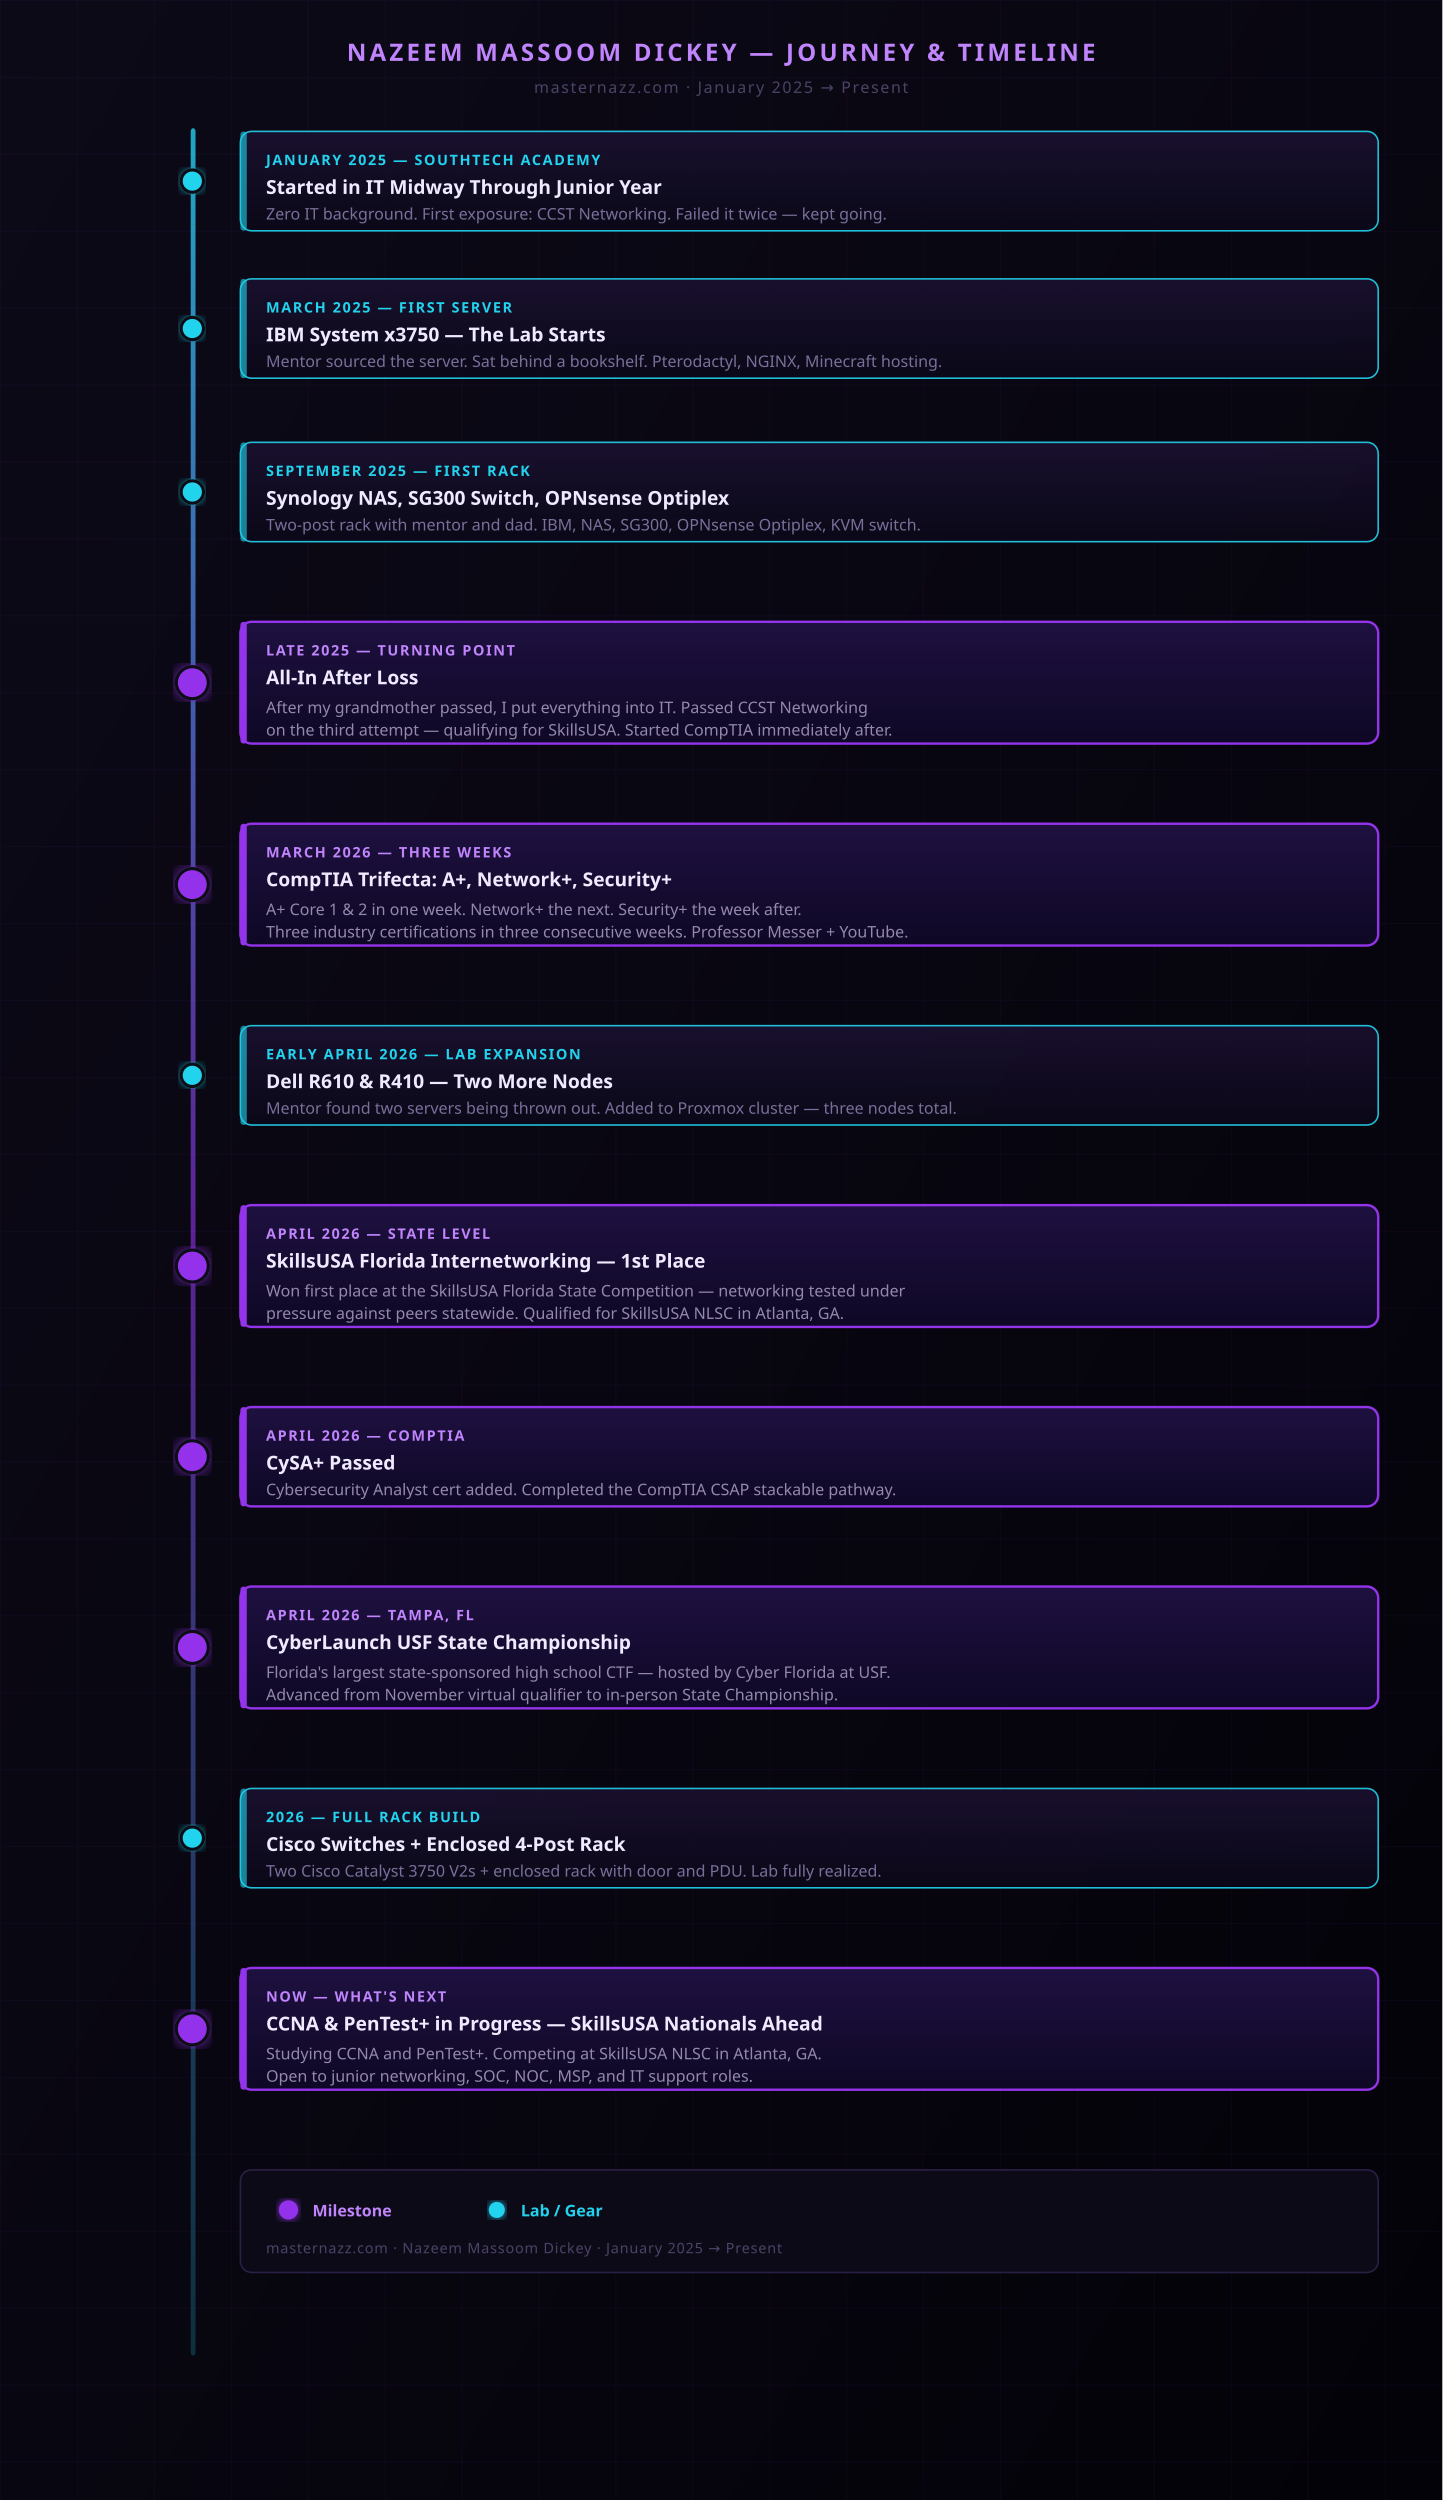
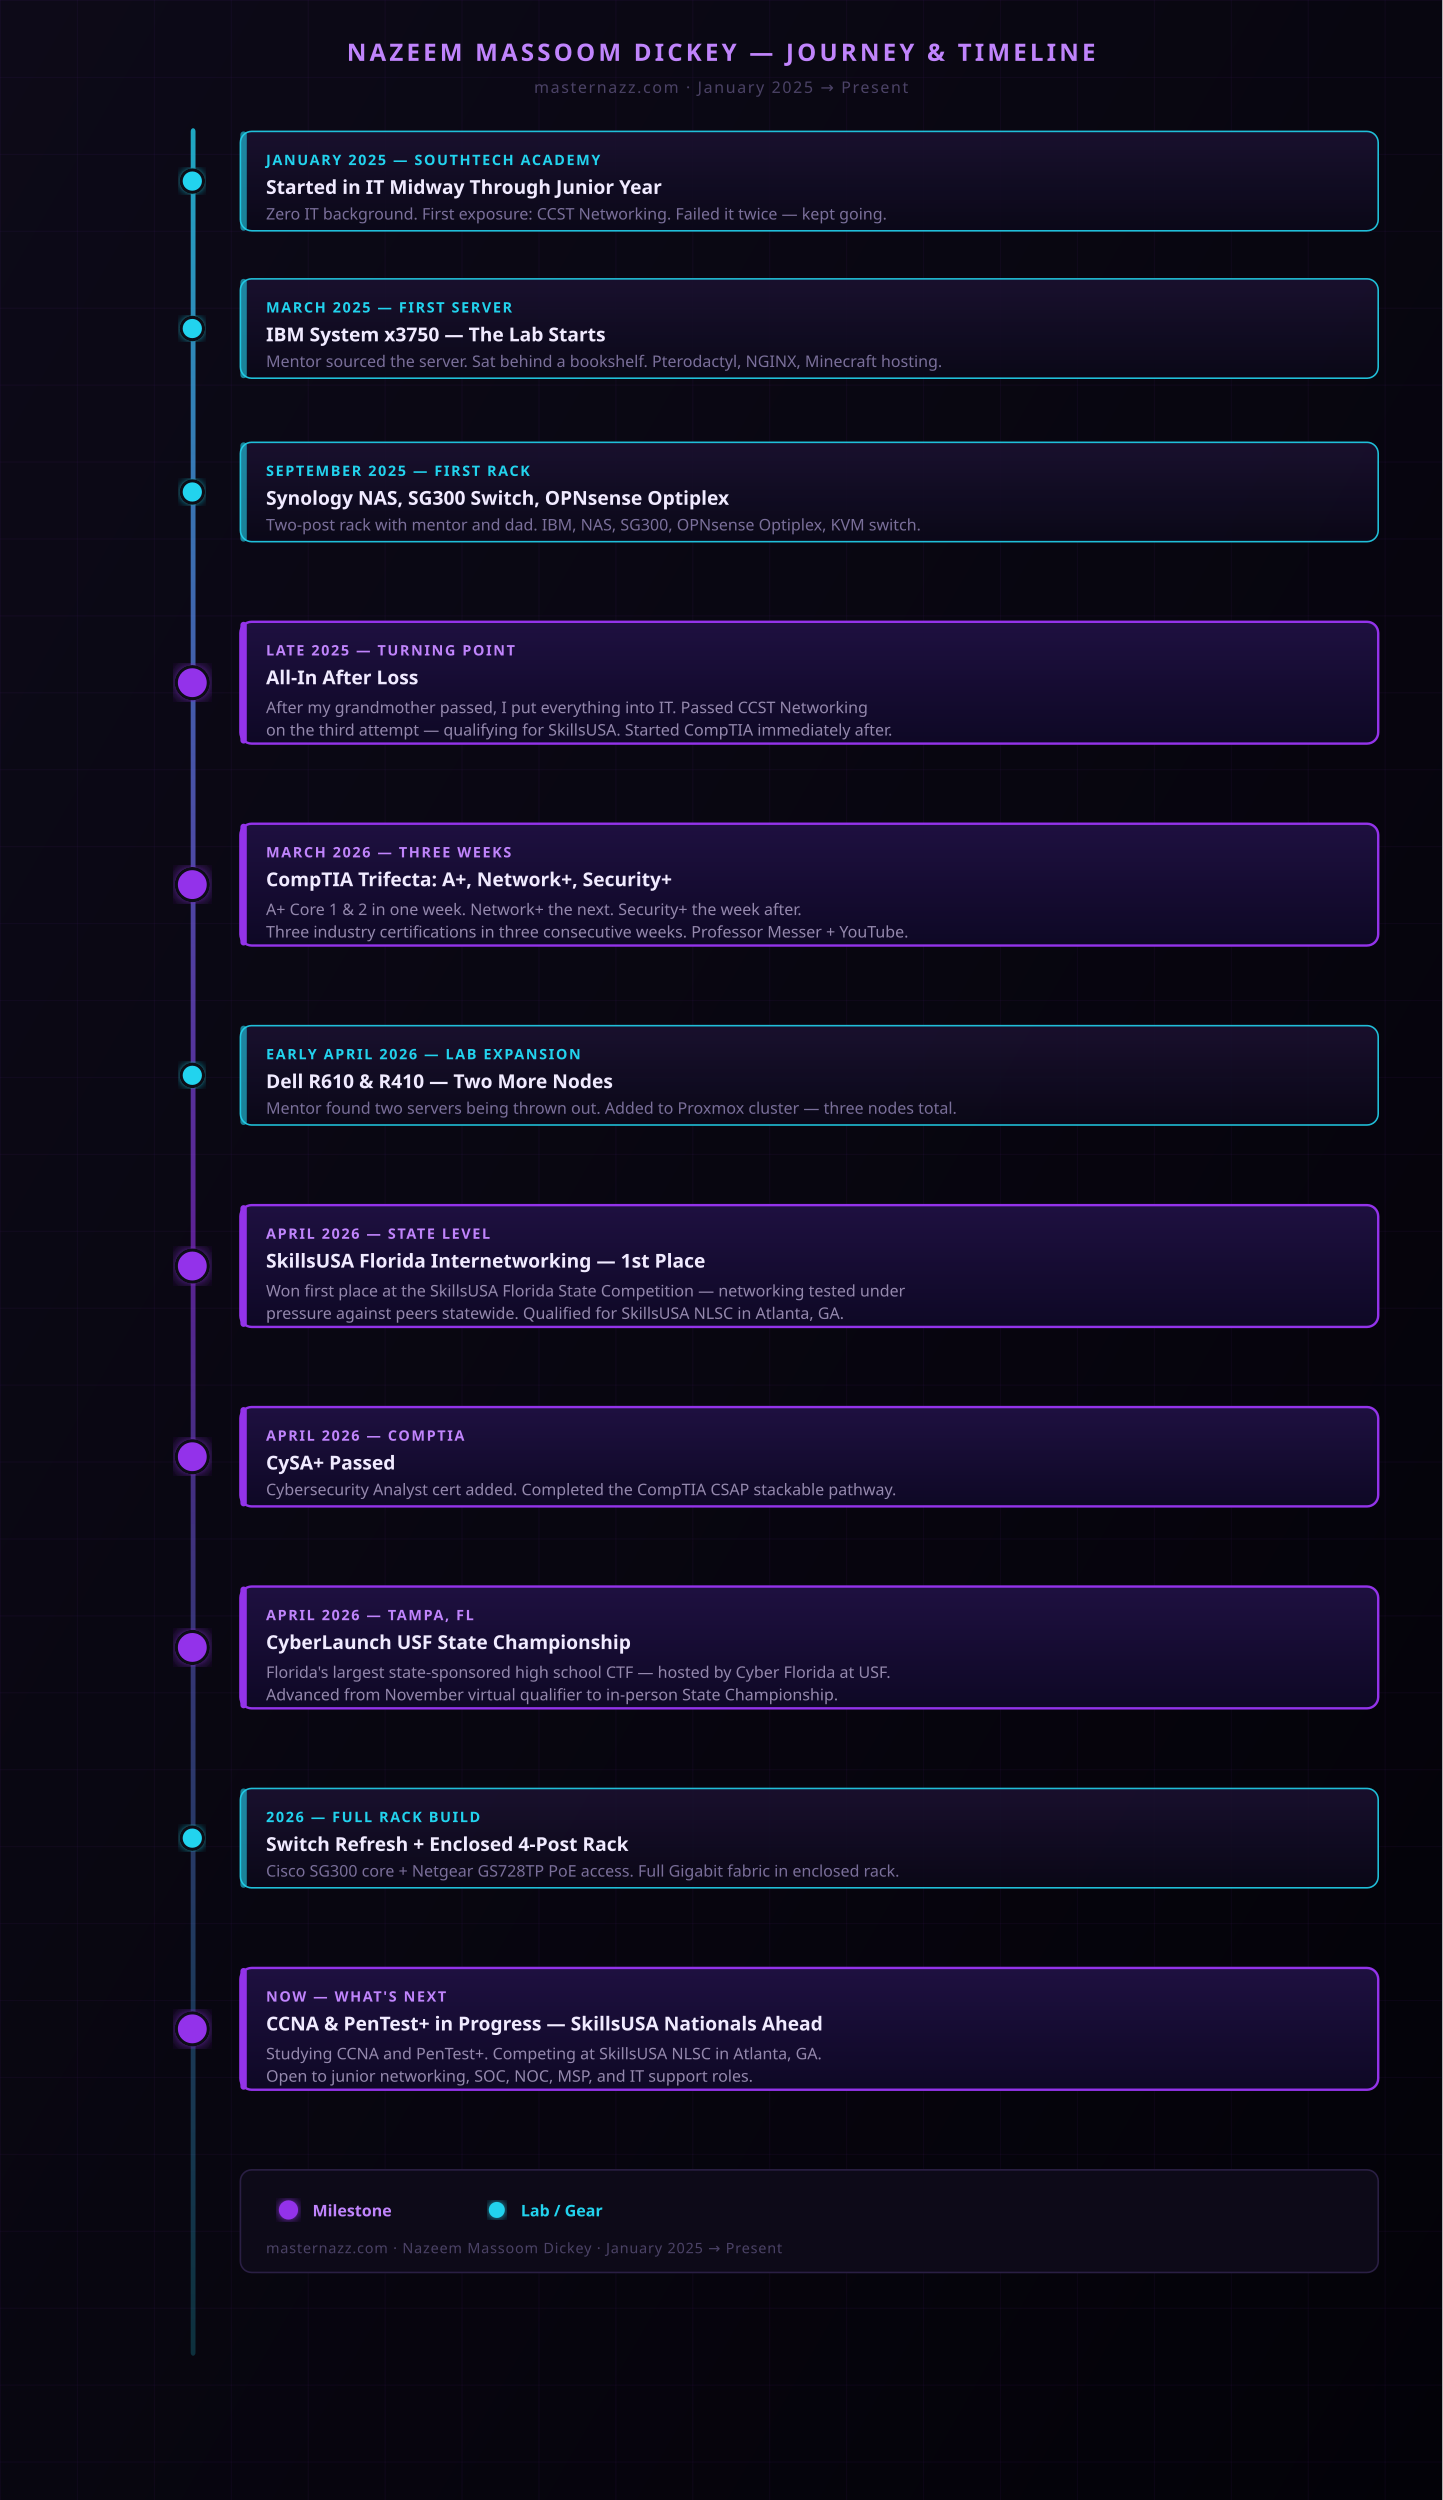
<svg xmlns="http://www.w3.org/2000/svg" width="900" height="1560" viewBox="0 0 900 1560" font-family="'Segoe UI', system-ui, sans-serif">
  <defs>
    <linearGradient id="bg" x1="0" y1="0" x2="1" y2="1" gradientUnits="objectBoundingBox">
      <stop offset="0%" stop-color="#0d0a18" />
      <stop offset="100%" stop-color="#030208" />
    </linearGradient>
    <linearGradient id="card" x1="0" y1="0" x2="0" y2="1" gradientUnits="objectBoundingBox">
      <stop offset="0%" stop-color="#1a1030" />
      <stop offset="100%" stop-color="#0a0818" />
    </linearGradient>
    <linearGradient id="milestoneCard" x1="0" y1="0" x2="0" y2="1" gradientUnits="objectBoundingBox">
      <stop offset="0%" stop-color="#1e1040" />
      <stop offset="100%" stop-color="#0e0825" />
    </linearGradient>
    <linearGradient id="spine" x1="0" y1="0" x2="0" y2="1" gradientUnits="objectBoundingBox">
      <stop offset="0%" stop-color="#22d3ee" stop-opacity="0.8" />
      <stop offset="50%" stop-color="#9333ea" stop-opacity="0.6" />
      <stop offset="100%" stop-color="#22d3ee" stop-opacity="0.2" />
    </linearGradient>
    <pattern id="grid" width="48" height="48" patternUnits="userSpaceOnUse">
      <path d="M 48 0 L 0 0 0 48" fill="none" stroke="#9333ea" stroke-width="0.2" opacity="0.3" />
    </pattern>
    <filter id="glow">
      <feGaussianBlur in="SourceGraphic" stdDeviation="3" result="b" />
      <feMerge>
        <feMergeNode in="b" />
        <feMergeNode in="SourceGraphic" />
      </feMerge>
    </filter>
    <filter id="glowStrong">
      <feGaussianBlur in="SourceGraphic" stdDeviation="5" result="b" />
      <feMerge>
        <feMergeNode in="b" />
        <feMergeNode in="SourceGraphic" />
      </feMerge>
    </filter>
  </defs>
  <rect width="900" height="1560" fill="url(#bg)" />
  <rect width="900" height="1560" fill="url(#grid)" />
  <text x="450" y="38" text-anchor="middle" fill="#c084fc" font-size="15" font-weight="700" letter-spacing="2">NAZEEM MASSOOM DICKEY — JOURNEY &amp; TIMELINE</text>
  <text x="450" y="58" text-anchor="middle" fill="#4b4266" font-size="10" letter-spacing="1">masternazz.com · January 2025 → Present</text>
  <rect x="119" y="80" width="3" height="1390" rx="2" fill="url(#spine)" />
  <circle cx="120" cy="113" r="7" fill="#22d3ee" stroke="#0d0a18" stroke-width="2" filter="url(#glow)" />
  <rect x="150" y="82" width="710" height="62" rx="7" fill="url(#card)" stroke="#22d3ee" stroke-width="1" opacity="0.9" />
  <rect x="150" y="82" width="4" height="62" rx="2" fill="#22d3ee" opacity="0.6" />
  <text x="166" y="103" fill="#22d3ee" font-size="9" font-weight="700" letter-spacing="1">JANUARY 2025 — SOUTHTECH ACADEMY</text>
  <text x="166" y="121" fill="#f0eaff" font-size="12" font-weight="700">Started in IT Midway Through Junior Year</text>
  <text x="166" y="137" fill="#7a6f9a" font-size="10">Zero IT background. First exposure: CCST Networking. Failed it twice — kept going.</text>
  <circle cx="120" cy="205" r="7" fill="#22d3ee" stroke="#0d0a18" stroke-width="2" filter="url(#glow)" />
  <rect x="150" y="174" width="710" height="62" rx="7" fill="url(#card)" stroke="#22d3ee" stroke-width="1" opacity="0.9" />
  <rect x="150" y="174" width="4" height="62" rx="2" fill="#22d3ee" opacity="0.6" />
  <text x="166" y="195" fill="#22d3ee" font-size="9" font-weight="700" letter-spacing="1">MARCH 2025 — FIRST SERVER</text>
  <text x="166" y="213" fill="#f0eaff" font-size="12" font-weight="700">IBM System x3750 — The Lab Starts</text>
  <text x="166" y="229" fill="#7a6f9a" font-size="10">Mentor sourced the server. Sat behind a bookshelf. Pterodactyl, NGINX, Minecraft hosting.</text>
  <circle cx="120" cy="307" r="7" fill="#22d3ee" stroke="#0d0a18" stroke-width="2" filter="url(#glow)" />
  <rect x="150" y="276" width="710" height="62" rx="7" fill="url(#card)" stroke="#22d3ee" stroke-width="1" opacity="0.9" />
  <rect x="150" y="276" width="4" height="62" rx="2" fill="#22d3ee" opacity="0.6" />
  <text x="166" y="297" fill="#22d3ee" font-size="9" font-weight="700" letter-spacing="1">SEPTEMBER 2025 — FIRST RACK</text>
  <text x="166" y="315" fill="#f0eaff" font-size="12" font-weight="700">Synology NAS, SG300 Switch, OPNsense Optiplex</text>
  <text x="166" y="331" fill="#7a6f9a" font-size="10">Two-post rack with mentor and dad. IBM, NAS, SG300, OPNsense Optiplex, KVM switch.</text>
  <circle cx="120" cy="426" r="10" fill="#9333ea" stroke="#0d0a18" stroke-width="2" filter="url(#glowStrong)" />
  <rect x="150" y="388" width="710" height="76" rx="7" fill="url(#milestoneCard)" stroke="#9333ea" stroke-width="1.5" />
  <rect x="150" y="388" width="4" height="76" rx="2" fill="#9333ea" />
  <text x="166" y="409" fill="#c084fc" font-size="9" font-weight="700" letter-spacing="1">LATE 2025 — TURNING POINT</text>
  <text x="166" y="427" fill="#f0eaff" font-size="12" font-weight="700">All-In After Loss</text>
  <text x="166" y="445" fill="#9488ad" font-size="10">After my grandmother passed, I put everything into IT. Passed CCST Networking</text>
  <text x="166" y="459" fill="#9488ad" font-size="10">on the third attempt — qualifying for SkillsUSA. Started CompTIA immediately after.</text>
  <circle cx="120" cy="552" r="10" fill="#9333ea" stroke="#0d0a18" stroke-width="2" filter="url(#glowStrong)" />
  <rect x="150" y="514" width="710" height="76" rx="7" fill="url(#milestoneCard)" stroke="#9333ea" stroke-width="1.5" />
  <rect x="150" y="514" width="4" height="76" rx="2" fill="#9333ea" />
  <text x="166" y="535" fill="#c084fc" font-size="9" font-weight="700" letter-spacing="1">MARCH 2026 — THREE WEEKS</text>
  <text x="166" y="553" fill="#f0eaff" font-size="12" font-weight="700">CompTIA Trifecta: A+, Network+, Security+</text>
  <text x="166" y="571" fill="#9488ad" font-size="10">A+ Core 1 &amp; 2 in one week. Network+ the next. Security+ the week after.</text>
  <text x="166" y="585" fill="#9488ad" font-size="10">Three industry certifications in three consecutive weeks. Professor Messer + YouTube.</text>
  <circle cx="120" cy="671" r="7" fill="#22d3ee" stroke="#0d0a18" stroke-width="2" filter="url(#glow)" />
  <rect x="150" y="640" width="710" height="62" rx="7" fill="url(#card)" stroke="#22d3ee" stroke-width="1" opacity="0.9" />
  <rect x="150" y="640" width="4" height="62" rx="2" fill="#22d3ee" opacity="0.6" />
  <text x="166" y="661" fill="#22d3ee" font-size="9" font-weight="700" letter-spacing="1">EARLY APRIL 2026 — LAB EXPANSION</text>
  <text x="166" y="679" fill="#f0eaff" font-size="12" font-weight="700">Dell R610 &amp; R410 — Two More Nodes</text>
  <text x="166" y="695" fill="#7a6f9a" font-size="10">Mentor found two servers being thrown out. Added to Proxmox cluster — three nodes total.</text>
  <circle cx="120" cy="790" r="10" fill="#9333ea" stroke="#0d0a18" stroke-width="2" filter="url(#glowStrong)" />
  <rect x="150" y="752" width="710" height="76" rx="7" fill="url(#milestoneCard)" stroke="#9333ea" stroke-width="1.5" />
  <rect x="150" y="752" width="4" height="76" rx="2" fill="#9333ea" />
  <text x="166" y="773" fill="#c084fc" font-size="9" font-weight="700" letter-spacing="1">APRIL 2026 — STATE LEVEL</text>
  <text x="166" y="791" fill="#f0eaff" font-size="12" font-weight="700">SkillsUSA Florida Internetworking — 1st Place</text>
  <text x="166" y="809" fill="#9488ad" font-size="10">Won first place at the SkillsUSA Florida State Competition — networking tested under</text>
  <text x="166" y="823" fill="#9488ad" font-size="10">pressure against peers statewide. Qualified for SkillsUSA NLSC in Atlanta, GA.</text>
  <circle cx="120" cy="909" r="10" fill="#9333ea" stroke="#0d0a18" stroke-width="2" filter="url(#glowStrong)" />
  <rect x="150" y="878" width="710" height="62" rx="7" fill="url(#milestoneCard)" stroke="#9333ea" stroke-width="1.5" />
  <rect x="150" y="878" width="4" height="62" rx="2" fill="#9333ea" />
  <text x="166" y="899" fill="#c084fc" font-size="9" font-weight="700" letter-spacing="1">APRIL 2026 — COMPTIA</text>
  <text x="166" y="917" fill="#f0eaff" font-size="12" font-weight="700">CySA+ Passed</text>
  <text x="166" y="933" fill="#9488ad" font-size="10">Cybersecurity Analyst cert added. Completed the CompTIA CSAP stackable pathway.</text>
  <circle cx="120" cy="1028" r="10" fill="#9333ea" stroke="#0d0a18" stroke-width="2" filter="url(#glowStrong)" />
  <rect x="150" y="990" width="710" height="76" rx="7" fill="url(#milestoneCard)" stroke="#9333ea" stroke-width="1.5" />
  <rect x="150" y="990" width="4" height="76" rx="2" fill="#9333ea" />
  <text x="166" y="1011" fill="#c084fc" font-size="9" font-weight="700" letter-spacing="1">APRIL 2026 — TAMPA, FL</text>
  <text x="166" y="1029" fill="#f0eaff" font-size="12" font-weight="700">CyberLaunch USF State Championship</text>
  <text x="166" y="1047" fill="#9488ad" font-size="10">Florida's largest state-sponsored high school CTF — hosted by Cyber Florida at USF.</text>
  <text x="166" y="1061" fill="#9488ad" font-size="10">Advanced from November virtual qualifier to in-person State Championship.</text>
  <circle cx="120" cy="1147" r="7" fill="#22d3ee" stroke="#0d0a18" stroke-width="2" filter="url(#glow)" />
  <rect x="150" y="1116" width="710" height="62" rx="7" fill="url(#card)" stroke="#22d3ee" stroke-width="1" opacity="0.9" />
  <rect x="150" y="1116" width="4" height="62" rx="2" fill="#22d3ee" opacity="0.6" />
  <text x="166" y="1137" fill="#22d3ee" font-size="9" font-weight="700" letter-spacing="1">2026 — FULL RACK BUILD</text>
-   <text x="166" y="1155" fill="#f0eaff" font-size="12" font-weight="700">Cisco Switches + Enclosed 4-Post Rack</text>
-   <text x="166" y="1171" fill="#7a6f9a" font-size="10">Two Cisco Catalyst 3750 V2s + enclosed rack with door and PDU. Lab fully realized.</text>
+   <text x="166" y="1155" fill="#f0eaff" font-size="12" font-weight="700">Switch Refresh + Enclosed 4-Post Rack</text>
+   <text x="166" y="1171" fill="#7a6f9a" font-size="10">Cisco SG300 core + Netgear GS728TP PoE access. Full Gigabit fabric in enclosed rack.</text>
  <circle cx="120" cy="1266" r="10" fill="#9333ea" stroke="#0d0a18" stroke-width="2" filter="url(#glowStrong)" />
  <rect x="150" y="1228" width="710" height="76" rx="7" fill="url(#milestoneCard)" stroke="#9333ea" stroke-width="1.5" />
  <rect x="150" y="1228" width="4" height="76" rx="2" fill="#9333ea" />
  <text x="166" y="1249" fill="#c084fc" font-size="9" font-weight="700" letter-spacing="1">NOW — WHAT'S NEXT</text>
  <text x="166" y="1267" fill="#f0eaff" font-size="12" font-weight="700">CCNA &amp; PenTest+ in Progress — SkillsUSA Nationals Ahead</text>
  <text x="166" y="1285" fill="#9488ad" font-size="10">Studying CCNA and PenTest+. Competing at SkillsUSA NLSC in Atlanta, GA.</text>
  <text x="166" y="1299" fill="#9488ad" font-size="10">Open to junior networking, SOC, NOC, MSP, and IT support roles.</text>
  <rect x="150" y="1354" width="710" height="64" rx="7" fill="#0d0a18" stroke="#2a1f44" stroke-width="1" />
  <circle cx="180" cy="1379" r="6" fill="#9333ea" filter="url(#glow)" />
  <text x="195" y="1383" fill="#c084fc" font-size="10" font-weight="700">Milestone</text>
  <circle cx="310" cy="1379" r="5" fill="#22d3ee" filter="url(#glow)" />
  <text x="325" y="1383" fill="#22d3ee" font-size="10" font-weight="700">Lab / Gear</text>
  <text x="166" y="1406" fill="#4b4266" font-size="9" letter-spacing="0.5">masternazz.com · Nazeem Massoom Dickey · January 2025 → Present</text>
</svg>
